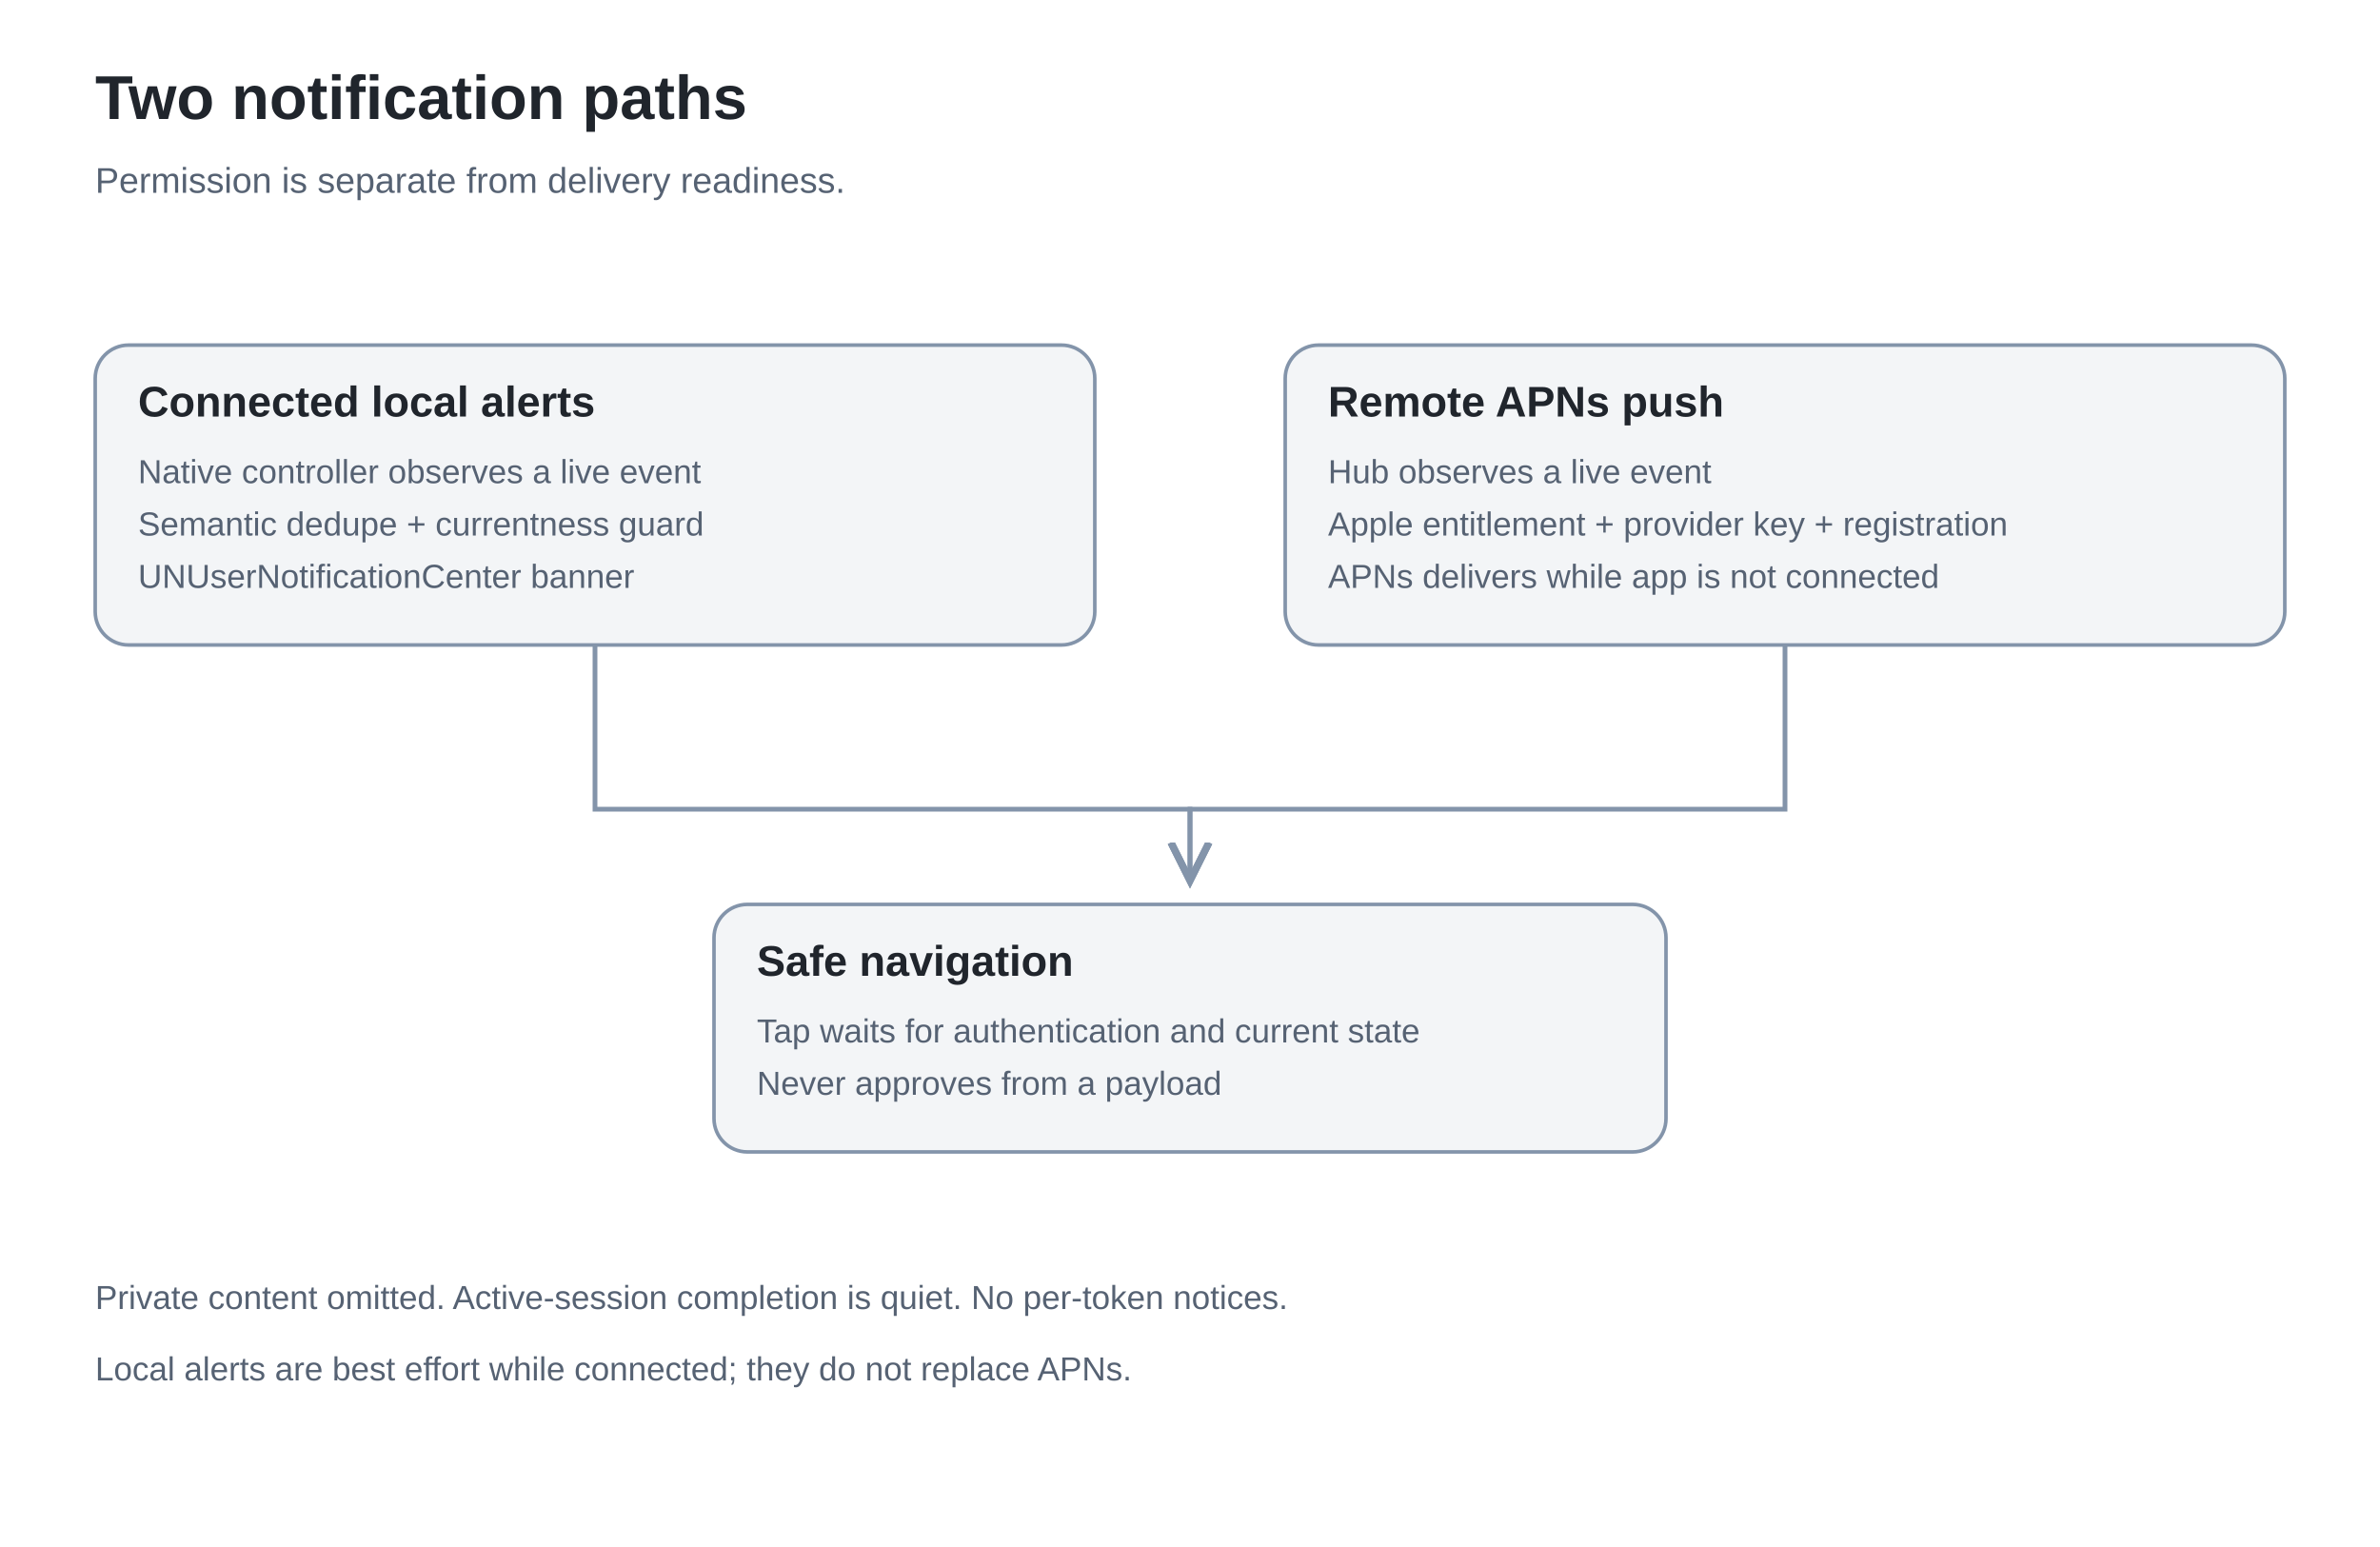
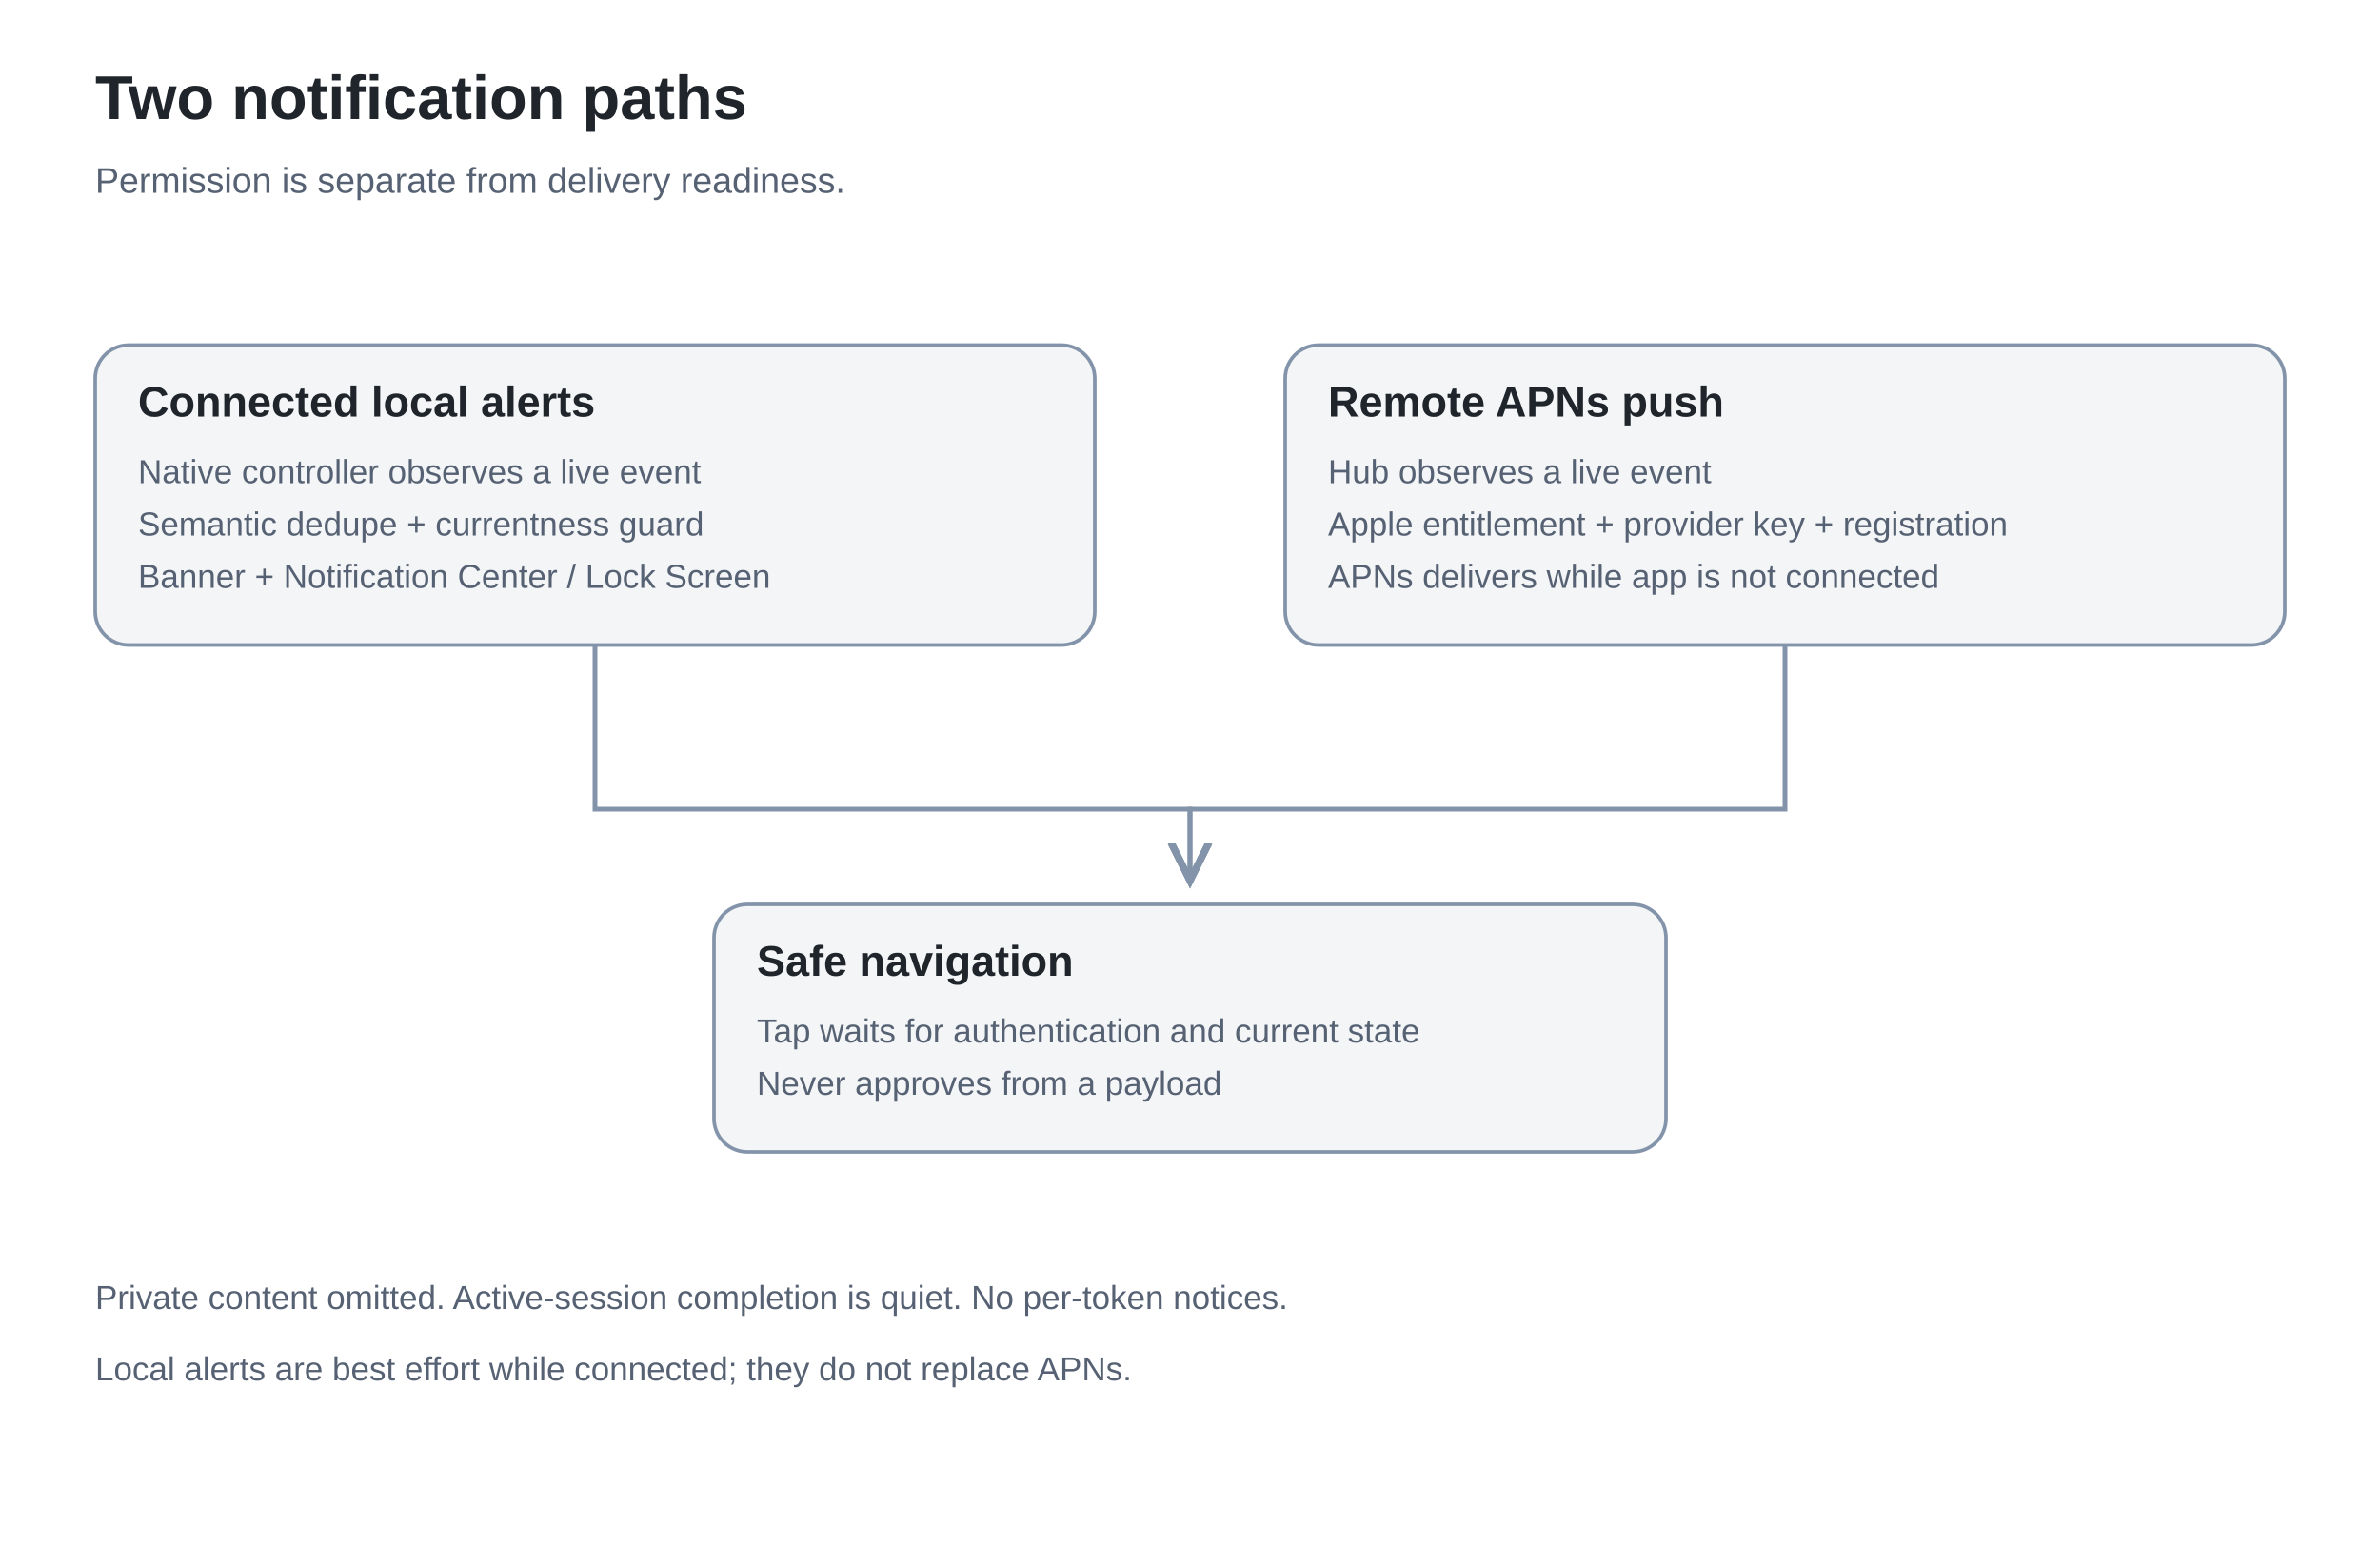
<svg xmlns="http://www.w3.org/2000/svg" width="1000" height="650" viewBox="0 0 1000 650">
  <defs>
    <marker id="arrow" markerWidth="10" markerHeight="10" refX="8" refY="5" orient="auto">
      <path d="M 0 1 L 8 5 L 0 9" fill="none" stroke="#8394aa" stroke-width="1.5" />
    </marker>
  </defs>
  <style>
.ink { fill: #20252c; } .muted { fill: #566273; } .panel { fill: #f3f5f7; }
@media (prefers-color-scheme: dark) { .ink { fill: #f0f2f3; } .muted { fill: #afb5bf; } .panel { fill: #222830; } }
</style>
  <g font-family="-apple-system,BlinkMacSystemFont,Segoe UI,Arial,sans-serif">
    <text x="40" y="50" class="ink" font-size="26" font-weight="700">Two notification paths</text>
    <text x="40" y="81" class="muted" font-size="15">Permission is separate from delivery readiness.</text>
    <rect x="40" y="145" width="420" height="126" rx="14" class="panel" stroke="#8394aa" stroke-width="1.5" />
    <text x="58" y="175" class="ink" font-size="18" font-weight="600">Connected local alerts</text>
    <text x="58" y="203" class="muted" font-size="14">Native controller observes a live event</text>
    <text x="58" y="225" class="muted" font-size="14">Semantic dedupe + currentness guard</text>
-     <text x="58" y="247" class="muted" font-size="14">UNUserNotificationCenter banner</text>
+     <text x="58" y="247" class="muted" font-size="14">Banner + Notification Center / Lock Screen</text>
    <rect x="540" y="145" width="420" height="126" rx="14" class="panel" stroke="#8394aa" stroke-width="1.5" />
    <text x="558" y="175" class="ink" font-size="18" font-weight="600">Remote APNs push</text>
    <text x="558" y="203" class="muted" font-size="14">Hub observes a live event</text>
    <text x="558" y="225" class="muted" font-size="14">Apple entitlement + provider key + registration</text>
    <text x="558" y="247" class="muted" font-size="14">APNs delivers while app is not connected</text>
    <path d="M 250 271 V 340 H 500 V 370" fill="none" stroke="#8394aa" stroke-width="2" marker-end="url(#arrow)" />
    <path d="M 750 271 V 340 H 500 V 370" fill="none" stroke="#8394aa" stroke-width="2" marker-end="url(#arrow)" />
    <rect x="300" y="380" width="400" height="104" rx="14" class="panel" stroke="#8394aa" stroke-width="1.5" />
    <text x="318" y="410" class="ink" font-size="18" font-weight="600">Safe navigation</text>
    <text x="318" y="438" class="muted" font-size="14">Tap waits for authentication and current state</text>
    <text x="318" y="460" class="muted" font-size="14">Never approves from a payload</text>
    <text x="40" y="550" class="muted" font-size="14">Private content omitted. Active-session completion is quiet. No per-token notices.</text>
    <text x="40" y="580" class="muted" font-size="14">Local alerts are best effort while connected; they do not replace APNs.</text>
  </g>
</svg>
